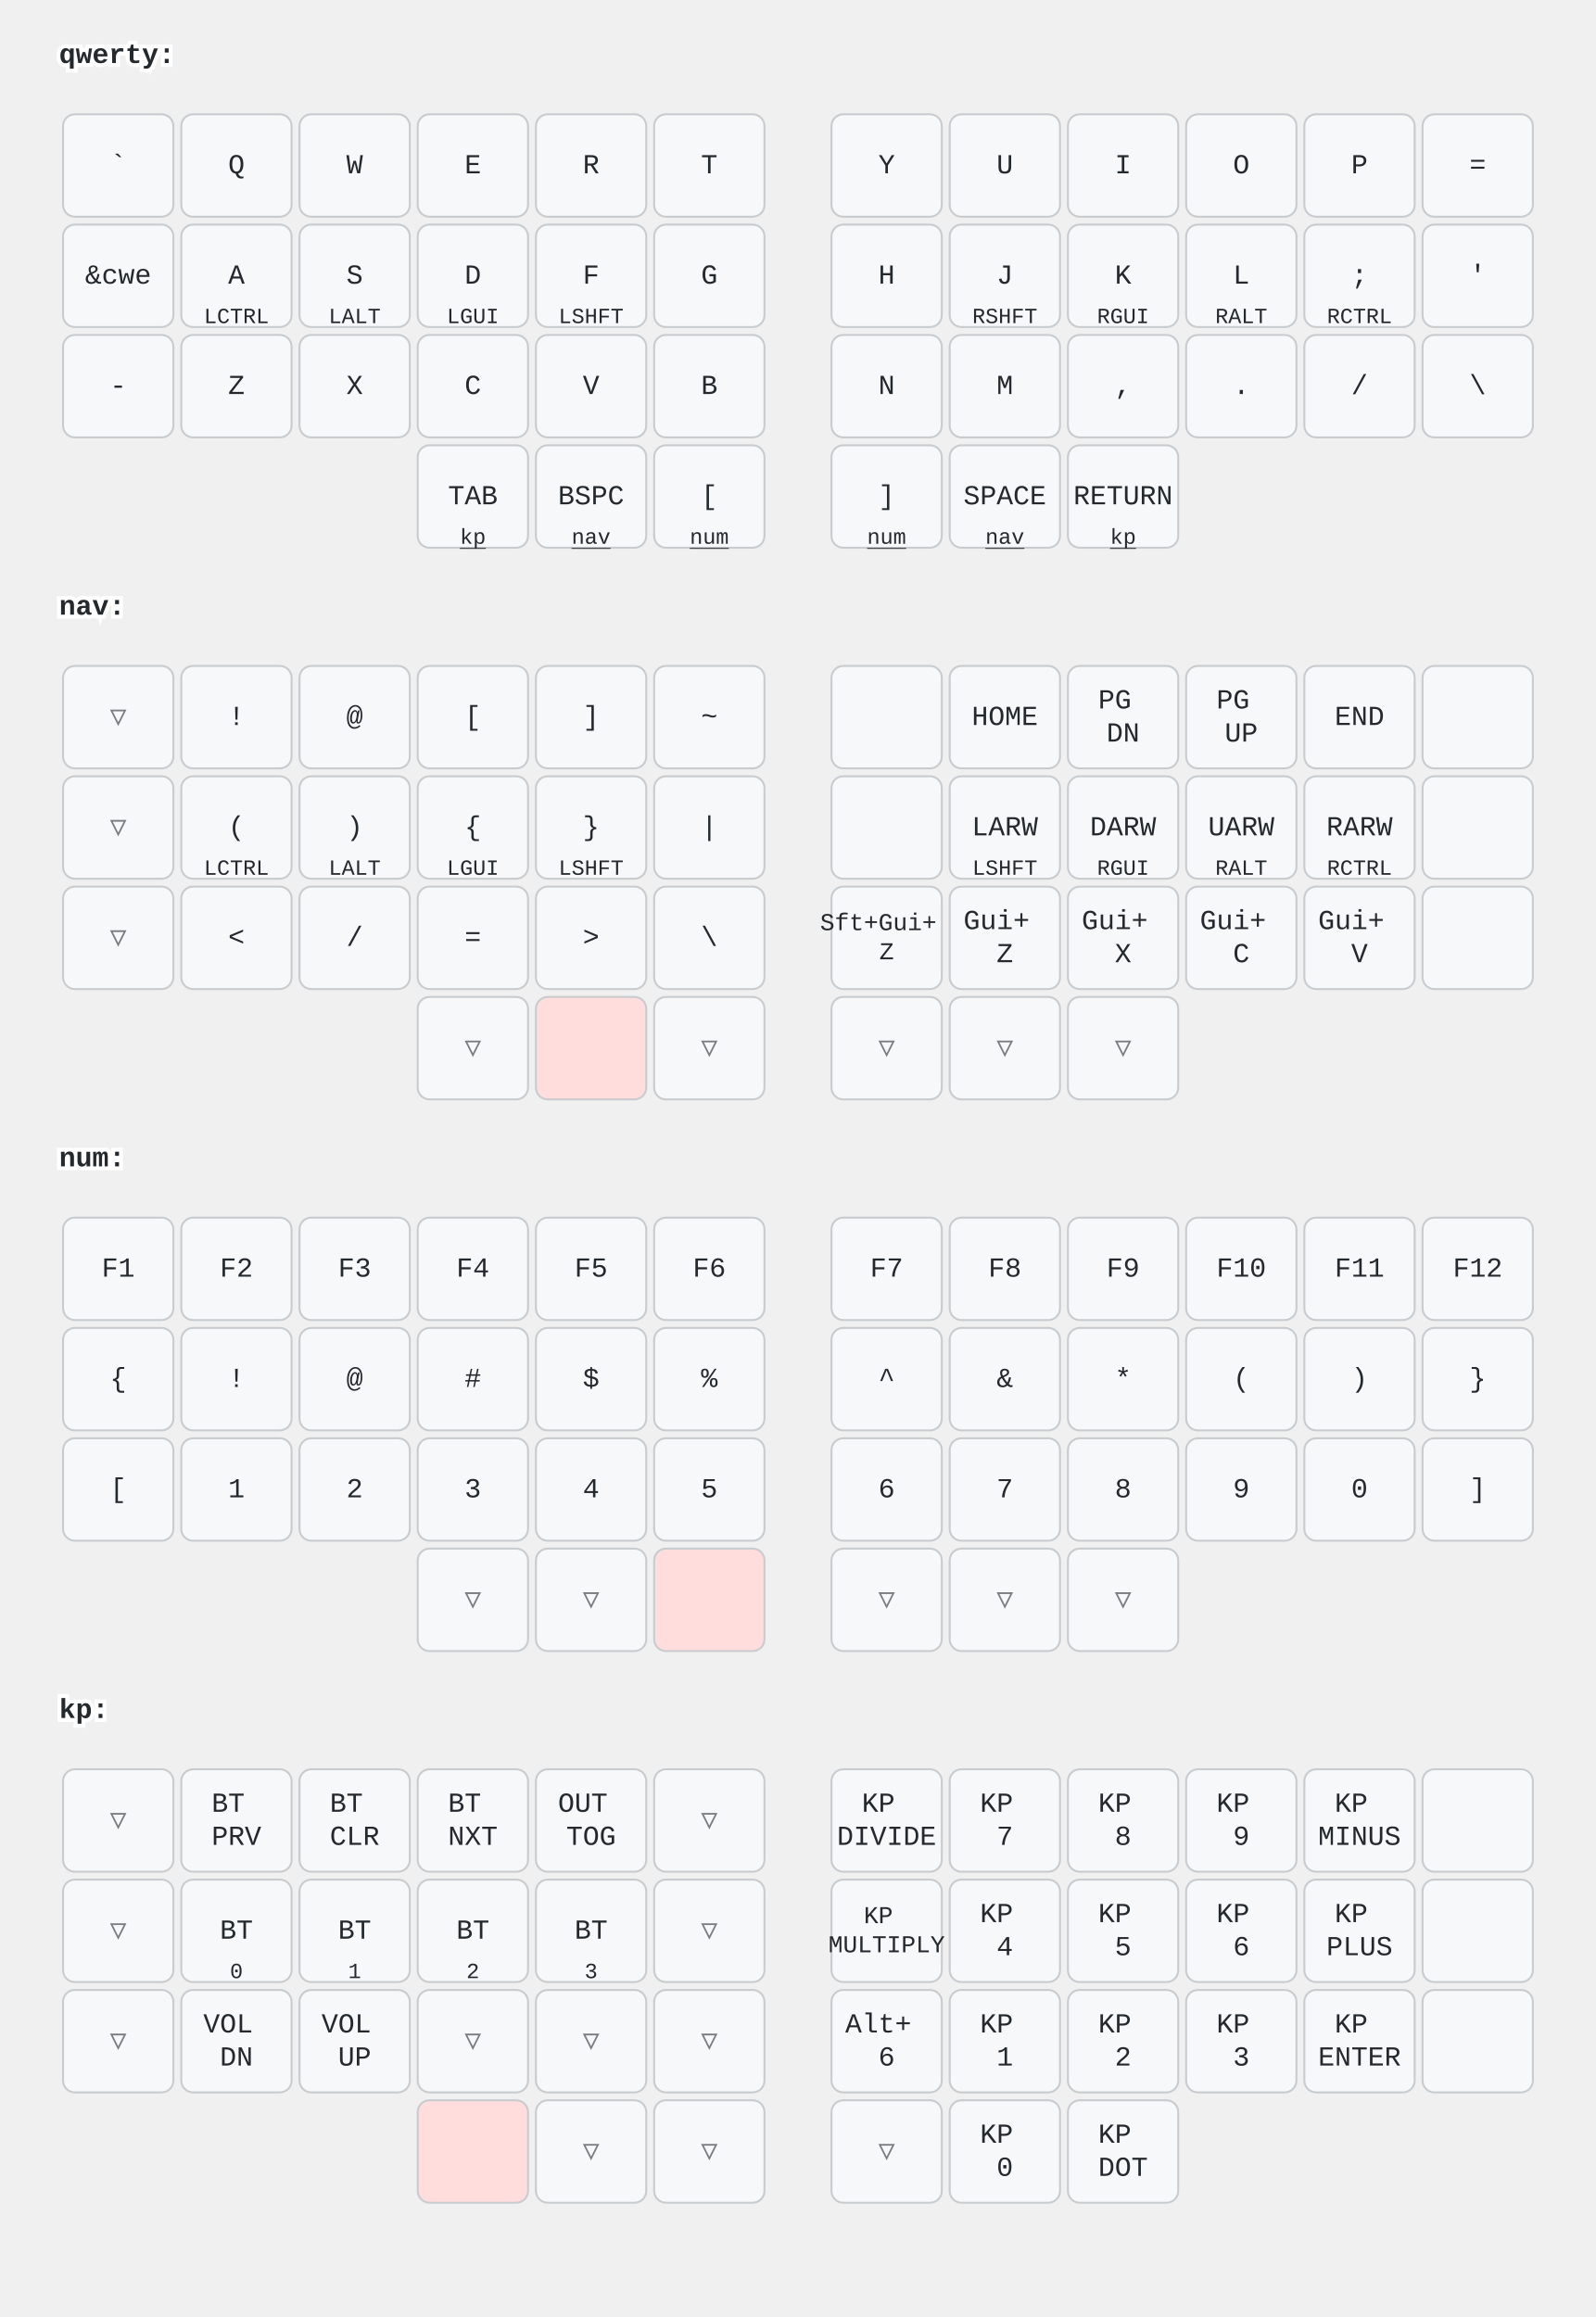
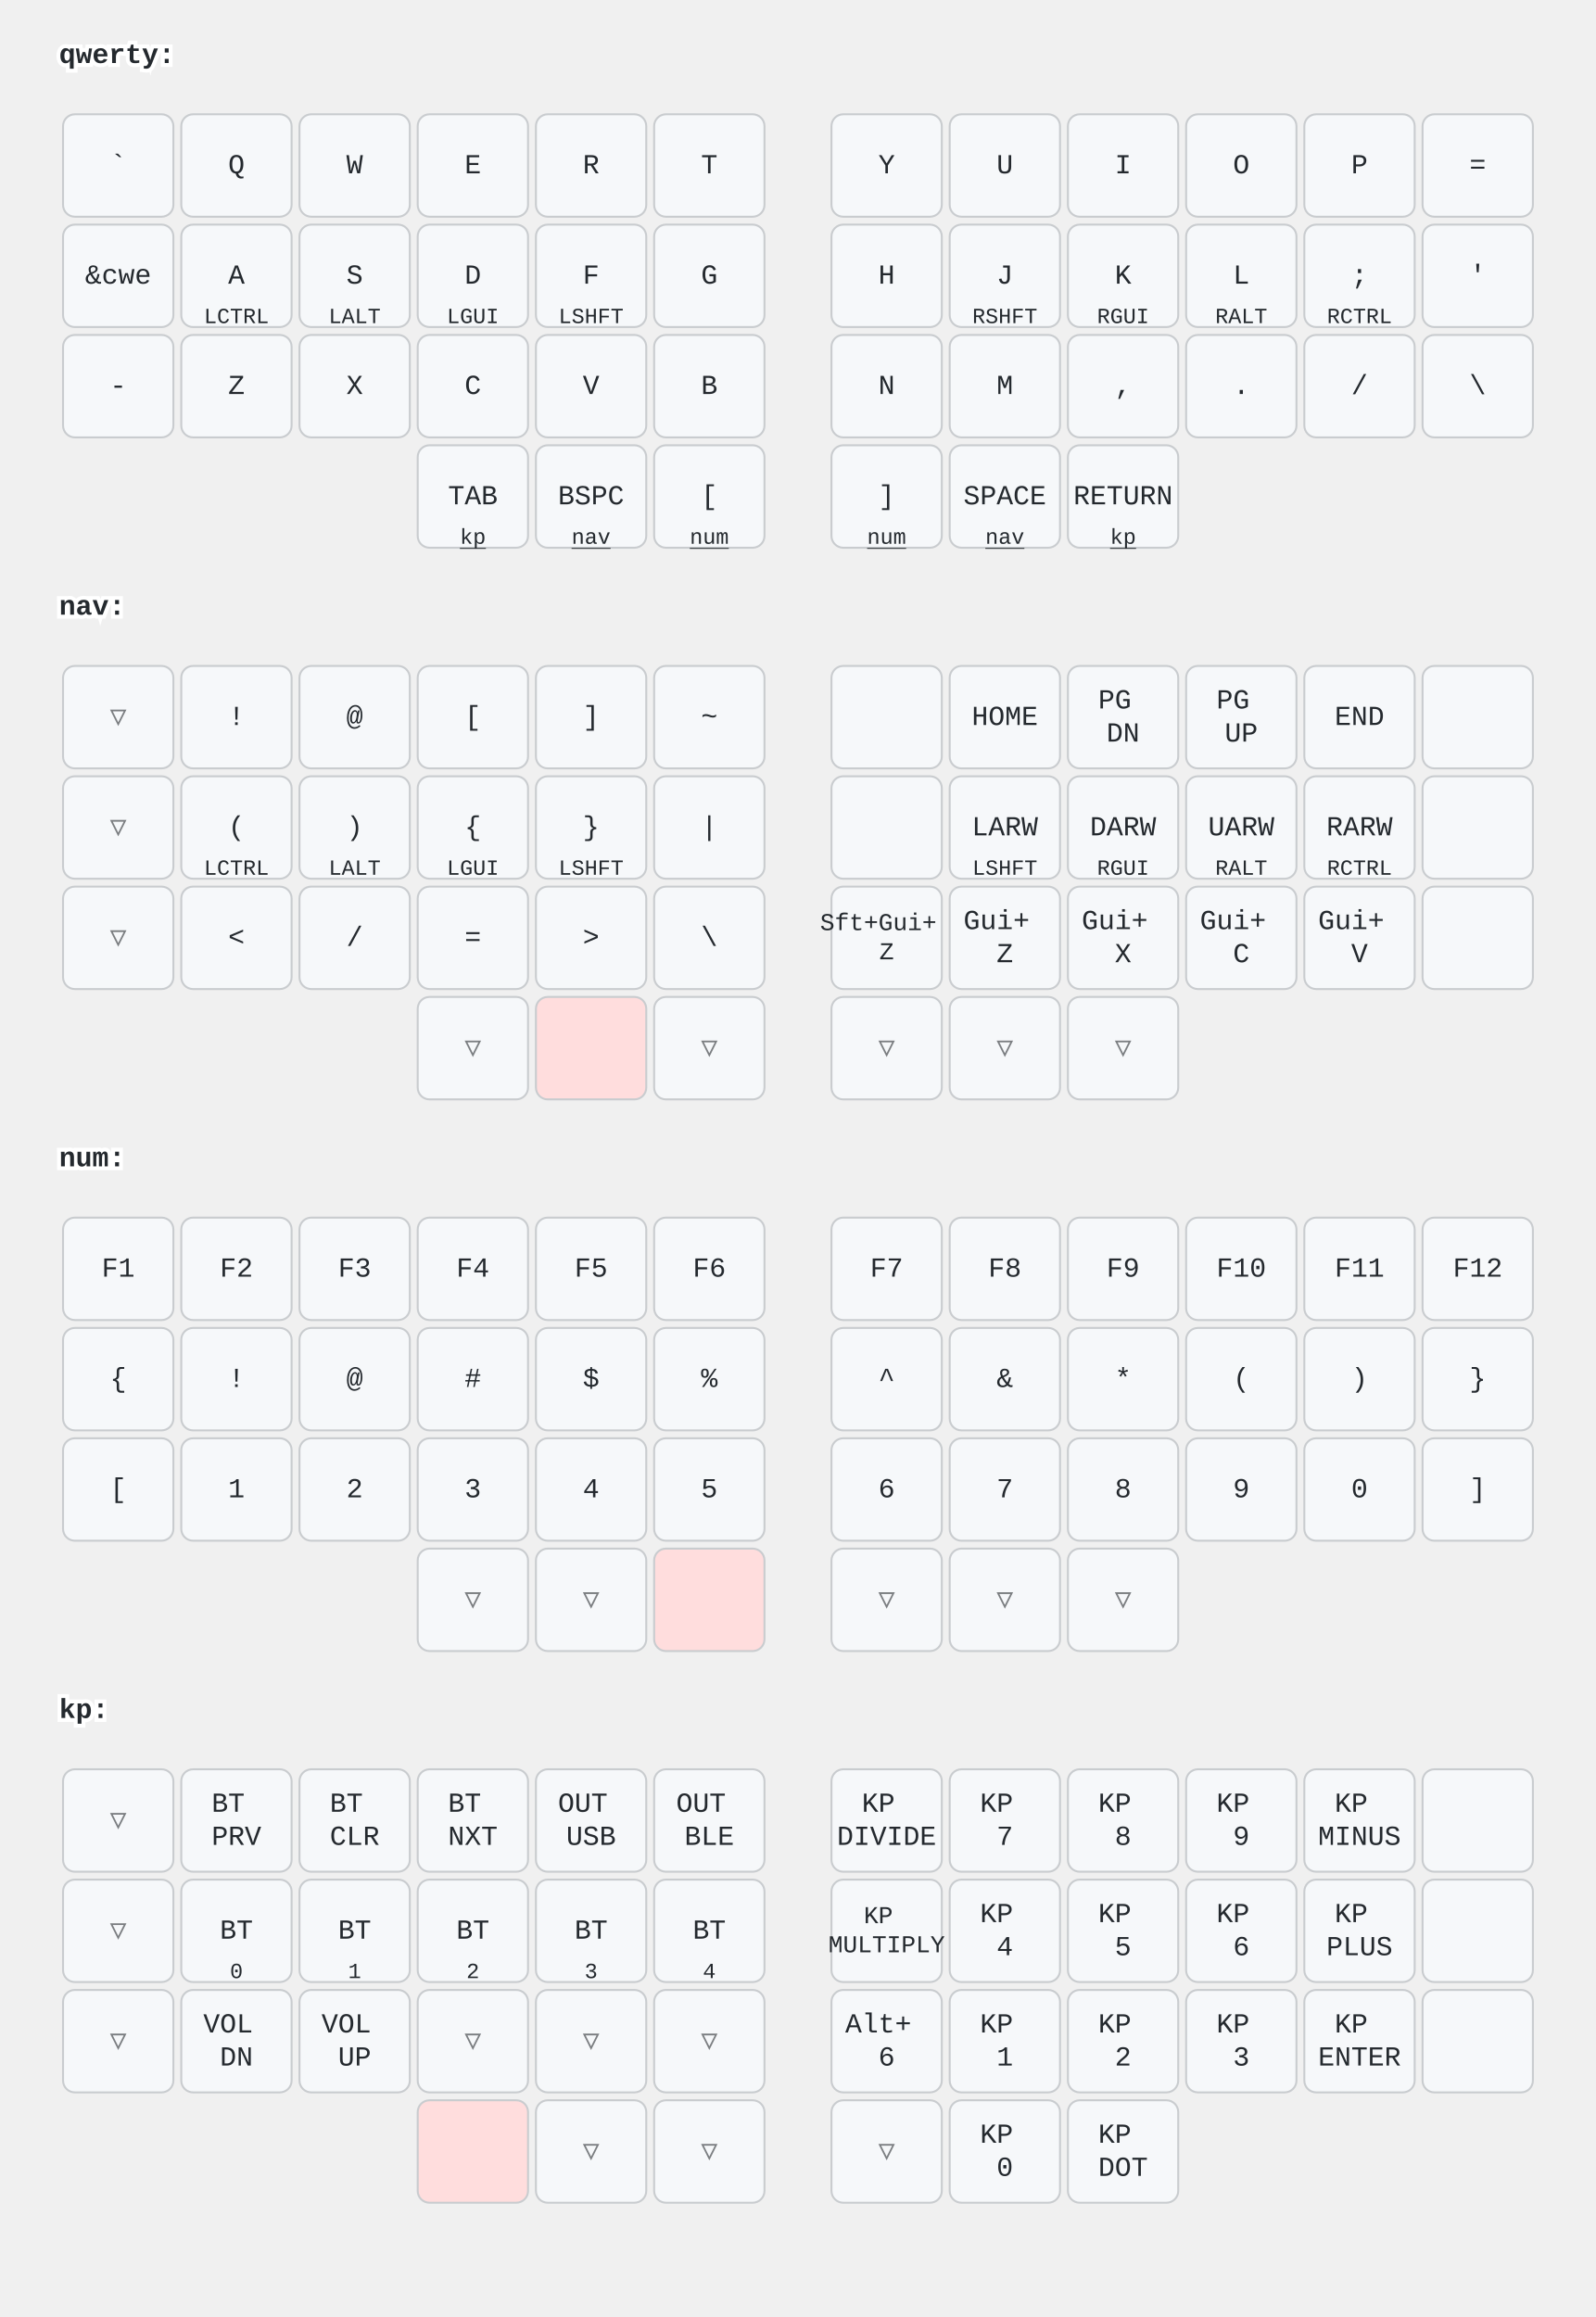
<svg xmlns="http://www.w3.org/2000/svg" width="810" height="1176" viewBox="0 0 810 1176" class="keymap">
  <style>/* inherit to force styles through use tags */
svg path {
    fill: inherit;
}

/* font and background color specifications */
svg.keymap {
    font-family: SFMono-Regular,Consolas,Liberation Mono,Menlo,monospace;
    font-size: 14px;
    font-kerning: normal;
    text-rendering: optimizeLegibility;
    fill: #24292e;
}

/* default key styling */
rect.key {
    fill: #f6f8fa;
}

rect.key, rect.combo {
    stroke: #c9cccf;
    stroke-width: 1;
}

/* default key side styling, only used is draw_key_sides is set */
rect.side {
    filter: brightness(90%);
}

/* color accent for combo boxes */
rect.combo, rect.combo-separate {
    fill: #cdf;
}

/* color accent for held keys */
rect.held, rect.combo.held {
    fill: #fdd;
}

/* color accent for ghost (optional) keys */
rect.ghost, rect.combo.ghost {
    stroke-dasharray: 4, 4;
    stroke-width: 2;
}

text {
    text-anchor: middle;
    dominant-baseline: middle;
}

/* styling for layer labels */
text.label {
    font-weight: bold;
    text-anchor: start;
    stroke: white;
    stroke-width: 4;
    paint-order: stroke;
}

/* styling for optional footer */
text.footer {
    text-anchor: end;
    dominant-baseline: auto;
    stroke: white;
    stroke-width: 4;
    paint-order: stroke;
}

/* styling for combo tap, and key hold/shifted label text */
text.combo, text.hold, text.shifted {
    font-size: 11px;
}

text.hold {
    text-anchor: middle;
    dominant-baseline: auto;
}

text.shifted {
    text-anchor: middle;
    dominant-baseline: hanging;
}

text.layer-activator {
    text-decoration: underline;
}

/* styling for hold/shifted label text in combo box */
text.combo.hold, text.combo.shifted {
    font-size: 8px;
}

/* lighter symbol for transparent keys */
text.trans {
    fill: #7b7e81;
}

/* styling for combo dendrons */
path.combo {
    stroke-width: 1;
    stroke: gray;
    fill: none;
}

/* Start Tabler Icons Cleanup */
/* cannot use height/width with glyphs */
.icon-tabler &gt; path {
    fill: inherit;
    stroke: inherit;
    stroke-width: 2;
}
/* hide tabler's default box */
.icon-tabler &gt; path[stroke="none"][fill="none"] {
    visibility: hidden;
}
/* End Tabler Icons Cleanup */
</style>
  <g transform="translate(30, 0)" class="layer-qwerty">
    <text x="0" y="28" class="label" id="qwerty">qwerty:</text>
    <g transform="translate(0, 56)">
      <g transform="translate(30, 28)" class="key keypos-0">
        <rect rx="6" ry="6" x="-28" y="-26" width="56" height="52" class="key" />
        <text x="0" y="0" class="key tap">`</text>
      </g>
      <g transform="translate(90, 28)" class="key keypos-1">
        <rect rx="6" ry="6" x="-28" y="-26" width="56" height="52" class="key" />
        <text x="0" y="0" class="key tap">Q</text>
      </g>
      <g transform="translate(150, 28)" class="key keypos-2">
        <rect rx="6" ry="6" x="-28" y="-26" width="56" height="52" class="key" />
        <text x="0" y="0" class="key tap">W</text>
      </g>
      <g transform="translate(210, 28)" class="key keypos-3">
        <rect rx="6" ry="6" x="-28" y="-26" width="56" height="52" class="key" />
        <text x="0" y="0" class="key tap">E</text>
      </g>
      <g transform="translate(270, 28)" class="key keypos-4">
        <rect rx="6" ry="6" x="-28" y="-26" width="56" height="52" class="key" />
        <text x="0" y="0" class="key tap">R</text>
      </g>
      <g transform="translate(330, 28)" class="key keypos-5">
        <rect rx="6" ry="6" x="-28" y="-26" width="56" height="52" class="key" />
        <text x="0" y="0" class="key tap">T</text>
      </g>
      <g transform="translate(420, 28)" class="key keypos-6">
        <rect rx="6" ry="6" x="-28" y="-26" width="56" height="52" class="key" />
        <text x="0" y="0" class="key tap">Y</text>
      </g>
      <g transform="translate(480, 28)" class="key keypos-7">
        <rect rx="6" ry="6" x="-28" y="-26" width="56" height="52" class="key" />
        <text x="0" y="0" class="key tap">U</text>
      </g>
      <g transform="translate(540, 28)" class="key keypos-8">
        <rect rx="6" ry="6" x="-28" y="-26" width="56" height="52" class="key" />
        <text x="0" y="0" class="key tap">I</text>
      </g>
      <g transform="translate(600, 28)" class="key keypos-9">
        <rect rx="6" ry="6" x="-28" y="-26" width="56" height="52" class="key" />
        <text x="0" y="0" class="key tap">O</text>
      </g>
      <g transform="translate(660, 28)" class="key keypos-10">
        <rect rx="6" ry="6" x="-28" y="-26" width="56" height="52" class="key" />
        <text x="0" y="0" class="key tap">P</text>
      </g>
      <g transform="translate(720, 28)" class="key keypos-11">
        <rect rx="6" ry="6" x="-28" y="-26" width="56" height="52" class="key" />
        <text x="0" y="0" class="key tap">=</text>
      </g>
      <g transform="translate(30, 84)" class="key keypos-12">
        <rect rx="6" ry="6" x="-28" y="-26" width="56" height="52" class="key" />
        <text x="0" y="0" class="key tap">&amp;cwe</text>
      </g>
      <g transform="translate(90, 84)" class="key keypos-13">
        <rect rx="6" ry="6" x="-28" y="-26" width="56" height="52" class="key" />
        <text x="0" y="0" class="key tap">A</text>
        <text x="0" y="24" class="key hold">LCTRL</text>
      </g>
      <g transform="translate(150, 84)" class="key keypos-14">
        <rect rx="6" ry="6" x="-28" y="-26" width="56" height="52" class="key" />
        <text x="0" y="0" class="key tap">S</text>
        <text x="0" y="24" class="key hold">LALT</text>
      </g>
      <g transform="translate(210, 84)" class="key keypos-15">
        <rect rx="6" ry="6" x="-28" y="-26" width="56" height="52" class="key" />
        <text x="0" y="0" class="key tap">D</text>
        <text x="0" y="24" class="key hold">LGUI</text>
      </g>
      <g transform="translate(270, 84)" class="key keypos-16">
        <rect rx="6" ry="6" x="-28" y="-26" width="56" height="52" class="key" />
        <text x="0" y="0" class="key tap">F</text>
        <text x="0" y="24" class="key hold">LSHFT</text>
      </g>
      <g transform="translate(330, 84)" class="key keypos-17">
        <rect rx="6" ry="6" x="-28" y="-26" width="56" height="52" class="key" />
        <text x="0" y="0" class="key tap">G</text>
      </g>
      <g transform="translate(420, 84)" class="key keypos-18">
        <rect rx="6" ry="6" x="-28" y="-26" width="56" height="52" class="key" />
        <text x="0" y="0" class="key tap">H</text>
      </g>
      <g transform="translate(480, 84)" class="key keypos-19">
        <rect rx="6" ry="6" x="-28" y="-26" width="56" height="52" class="key" />
        <text x="0" y="0" class="key tap">J</text>
        <text x="0" y="24" class="key hold">RSHFT</text>
      </g>
      <g transform="translate(540, 84)" class="key keypos-20">
        <rect rx="6" ry="6" x="-28" y="-26" width="56" height="52" class="key" />
        <text x="0" y="0" class="key tap">K</text>
        <text x="0" y="24" class="key hold">RGUI</text>
      </g>
      <g transform="translate(600, 84)" class="key keypos-21">
        <rect rx="6" ry="6" x="-28" y="-26" width="56" height="52" class="key" />
        <text x="0" y="0" class="key tap">L</text>
        <text x="0" y="24" class="key hold">RALT</text>
      </g>
      <g transform="translate(660, 84)" class="key keypos-22">
        <rect rx="6" ry="6" x="-28" y="-26" width="56" height="52" class="key" />
        <text x="0" y="0" class="key tap">;</text>
        <text x="0" y="24" class="key hold">RCTRL</text>
      </g>
      <g transform="translate(720, 84)" class="key keypos-23">
        <rect rx="6" ry="6" x="-28" y="-26" width="56" height="52" class="key" />
        <text x="0" y="0" class="key tap">'</text>
      </g>
      <g transform="translate(30, 140)" class="key keypos-24">
        <rect rx="6" ry="6" x="-28" y="-26" width="56" height="52" class="key" />
        <text x="0" y="0" class="key tap">-</text>
      </g>
      <g transform="translate(90, 140)" class="key keypos-25">
        <rect rx="6" ry="6" x="-28" y="-26" width="56" height="52" class="key" />
        <text x="0" y="0" class="key tap">Z</text>
      </g>
      <g transform="translate(150, 140)" class="key keypos-26">
        <rect rx="6" ry="6" x="-28" y="-26" width="56" height="52" class="key" />
        <text x="0" y="0" class="key tap">X</text>
      </g>
      <g transform="translate(210, 140)" class="key keypos-27">
        <rect rx="6" ry="6" x="-28" y="-26" width="56" height="52" class="key" />
        <text x="0" y="0" class="key tap">C</text>
      </g>
      <g transform="translate(270, 140)" class="key keypos-28">
        <rect rx="6" ry="6" x="-28" y="-26" width="56" height="52" class="key" />
        <text x="0" y="0" class="key tap">V</text>
      </g>
      <g transform="translate(330, 140)" class="key keypos-29">
        <rect rx="6" ry="6" x="-28" y="-26" width="56" height="52" class="key" />
        <text x="0" y="0" class="key tap">B</text>
      </g>
      <g transform="translate(420, 140)" class="key keypos-30">
        <rect rx="6" ry="6" x="-28" y="-26" width="56" height="52" class="key" />
        <text x="0" y="0" class="key tap">N</text>
      </g>
      <g transform="translate(480, 140)" class="key keypos-31">
        <rect rx="6" ry="6" x="-28" y="-26" width="56" height="52" class="key" />
        <text x="0" y="0" class="key tap">M</text>
      </g>
      <g transform="translate(540, 140)" class="key keypos-32">
        <rect rx="6" ry="6" x="-28" y="-26" width="56" height="52" class="key" />
        <text x="0" y="0" class="key tap">,</text>
      </g>
      <g transform="translate(600, 140)" class="key keypos-33">
        <rect rx="6" ry="6" x="-28" y="-26" width="56" height="52" class="key" />
        <text x="0" y="0" class="key tap">.</text>
      </g>
      <g transform="translate(660, 140)" class="key keypos-34">
        <rect rx="6" ry="6" x="-28" y="-26" width="56" height="52" class="key" />
        <text x="0" y="0" class="key tap">/</text>
      </g>
      <g transform="translate(720, 140)" class="key keypos-35">
        <rect rx="6" ry="6" x="-28" y="-26" width="56" height="52" class="key" />
        <text x="0" y="0" class="key tap">\</text>
      </g>
      <g transform="translate(210, 196)" class="key keypos-36">
        <rect rx="6" ry="6" x="-28" y="-26" width="56" height="52" class="key" />
        <text x="0" y="0" class="key tap">TAB</text>
        <a href="#kp">
          <text x="0" y="24" class="key hold layer-activator">kp</text>
        </a>
      </g>
      <g transform="translate(270, 196)" class="key keypos-37">
        <rect rx="6" ry="6" x="-28" y="-26" width="56" height="52" class="key" />
        <text x="0" y="0" class="key tap">BSPC</text>
        <a href="#nav">
          <text x="0" y="24" class="key hold layer-activator">nav</text>
        </a>
      </g>
      <g transform="translate(330, 196)" class="key keypos-38">
        <rect rx="6" ry="6" x="-28" y="-26" width="56" height="52" class="key" />
        <text x="0" y="0" class="key tap">[</text>
        <a href="#num">
          <text x="0" y="24" class="key hold layer-activator">num</text>
        </a>
      </g>
      <g transform="translate(420, 196)" class="key keypos-39">
        <rect rx="6" ry="6" x="-28" y="-26" width="56" height="52" class="key" />
        <text x="0" y="0" class="key tap">]</text>
        <a href="#num">
          <text x="0" y="24" class="key hold layer-activator">num</text>
        </a>
      </g>
      <g transform="translate(480, 196)" class="key keypos-40">
        <rect rx="6" ry="6" x="-28" y="-26" width="56" height="52" class="key" />
        <text x="0" y="0" class="key tap">SPACE</text>
        <a href="#nav">
          <text x="0" y="24" class="key hold layer-activator">nav</text>
        </a>
      </g>
      <g transform="translate(540, 196)" class="key keypos-41">
        <rect rx="6" ry="6" x="-28" y="-26" width="56" height="52" class="key" />
        <text x="0" y="0" class="key tap">RETURN</text>
        <a href="#kp">
          <text x="0" y="24" class="key hold layer-activator">kp</text>
        </a>
      </g>
    </g>
  </g>
  <g transform="translate(30, 280)" class="layer-nav">
    <text x="0" y="28" class="label" id="nav">nav:</text>
    <g transform="translate(0, 56)">
      <g transform="translate(30, 28)" class="key trans keypos-0">
        <rect rx="6" ry="6" x="-28" y="-26" width="56" height="52" class="key trans" />
        <text x="0" y="0" class="key trans tap">▽</text>
      </g>
      <g transform="translate(90, 28)" class="key keypos-1">
        <rect rx="6" ry="6" x="-28" y="-26" width="56" height="52" class="key" />
        <text x="0" y="0" class="key tap">!</text>
      </g>
      <g transform="translate(150, 28)" class="key keypos-2">
        <rect rx="6" ry="6" x="-28" y="-26" width="56" height="52" class="key" />
        <text x="0" y="0" class="key tap">@</text>
      </g>
      <g transform="translate(210, 28)" class="key keypos-3">
        <rect rx="6" ry="6" x="-28" y="-26" width="56" height="52" class="key" />
        <text x="0" y="0" class="key tap">[</text>
      </g>
      <g transform="translate(270, 28)" class="key keypos-4">
        <rect rx="6" ry="6" x="-28" y="-26" width="56" height="52" class="key" />
        <text x="0" y="0" class="key tap">]</text>
      </g>
      <g transform="translate(330, 28)" class="key keypos-5">
        <rect rx="6" ry="6" x="-28" y="-26" width="56" height="52" class="key" />
        <text x="0" y="0" class="key tap">~</text>
      </g>
      <g transform="translate(420, 28)" class="key keypos-6">
        <rect rx="6" ry="6" x="-28" y="-26" width="56" height="52" class="key" />
      </g>
      <g transform="translate(480, 28)" class="key keypos-7">
        <rect rx="6" ry="6" x="-28" y="-26" width="56" height="52" class="key" />
        <text x="0" y="0" class="key tap">HOME</text>
      </g>
      <g transform="translate(540, 28)" class="key keypos-8">
        <rect rx="6" ry="6" x="-28" y="-26" width="56" height="52" class="key" />
        <text x="0" y="0" class="key tap">
          <tspan x="0" dy="-0.6em">PG</tspan>
          <tspan x="0" dy="1.2em">DN</tspan>
        </text>
      </g>
      <g transform="translate(600, 28)" class="key keypos-9">
        <rect rx="6" ry="6" x="-28" y="-26" width="56" height="52" class="key" />
        <text x="0" y="0" class="key tap">
          <tspan x="0" dy="-0.6em">PG</tspan>
          <tspan x="0" dy="1.2em">UP</tspan>
        </text>
      </g>
      <g transform="translate(660, 28)" class="key keypos-10">
        <rect rx="6" ry="6" x="-28" y="-26" width="56" height="52" class="key" />
        <text x="0" y="0" class="key tap">END</text>
      </g>
      <g transform="translate(720, 28)" class="key keypos-11">
        <rect rx="6" ry="6" x="-28" y="-26" width="56" height="52" class="key" />
      </g>
      <g transform="translate(30, 84)" class="key trans keypos-12">
        <rect rx="6" ry="6" x="-28" y="-26" width="56" height="52" class="key trans" />
        <text x="0" y="0" class="key trans tap">▽</text>
      </g>
      <g transform="translate(90, 84)" class="key keypos-13">
        <rect rx="6" ry="6" x="-28" y="-26" width="56" height="52" class="key" />
        <text x="0" y="0" class="key tap">(</text>
        <text x="0" y="24" class="key hold">LCTRL</text>
      </g>
      <g transform="translate(150, 84)" class="key keypos-14">
        <rect rx="6" ry="6" x="-28" y="-26" width="56" height="52" class="key" />
        <text x="0" y="0" class="key tap">)</text>
        <text x="0" y="24" class="key hold">LALT</text>
      </g>
      <g transform="translate(210, 84)" class="key keypos-15">
        <rect rx="6" ry="6" x="-28" y="-26" width="56" height="52" class="key" />
        <text x="0" y="0" class="key tap">{</text>
        <text x="0" y="24" class="key hold">LGUI</text>
      </g>
      <g transform="translate(270, 84)" class="key keypos-16">
        <rect rx="6" ry="6" x="-28" y="-26" width="56" height="52" class="key" />
        <text x="0" y="0" class="key tap">}</text>
        <text x="0" y="24" class="key hold">LSHFT</text>
      </g>
      <g transform="translate(330, 84)" class="key keypos-17">
        <rect rx="6" ry="6" x="-28" y="-26" width="56" height="52" class="key" />
        <text x="0" y="0" class="key tap">|</text>
      </g>
      <g transform="translate(420, 84)" class="key keypos-18">
        <rect rx="6" ry="6" x="-28" y="-26" width="56" height="52" class="key" />
      </g>
      <g transform="translate(480, 84)" class="key keypos-19">
        <rect rx="6" ry="6" x="-28" y="-26" width="56" height="52" class="key" />
        <text x="0" y="0" class="key tap">LARW</text>
        <text x="0" y="24" class="key hold">LSHFT</text>
      </g>
      <g transform="translate(540, 84)" class="key keypos-20">
        <rect rx="6" ry="6" x="-28" y="-26" width="56" height="52" class="key" />
        <text x="0" y="0" class="key tap">DARW</text>
        <text x="0" y="24" class="key hold">RGUI</text>
      </g>
      <g transform="translate(600, 84)" class="key keypos-21">
        <rect rx="6" ry="6" x="-28" y="-26" width="56" height="52" class="key" />
        <text x="0" y="0" class="key tap">UARW</text>
        <text x="0" y="24" class="key hold">RALT</text>
      </g>
      <g transform="translate(660, 84)" class="key keypos-22">
        <rect rx="6" ry="6" x="-28" y="-26" width="56" height="52" class="key" />
        <text x="0" y="0" class="key tap">RARW</text>
        <text x="0" y="24" class="key hold">RCTRL</text>
      </g>
      <g transform="translate(720, 84)" class="key keypos-23">
        <rect rx="6" ry="6" x="-28" y="-26" width="56" height="52" class="key" />
      </g>
      <g transform="translate(30, 140)" class="key trans keypos-24">
        <rect rx="6" ry="6" x="-28" y="-26" width="56" height="52" class="key trans" />
        <text x="0" y="0" class="key trans tap">▽</text>
      </g>
      <g transform="translate(90, 140)" class="key keypos-25">
        <rect rx="6" ry="6" x="-28" y="-26" width="56" height="52" class="key" />
        <text x="0" y="0" class="key tap">&lt;</text>
      </g>
      <g transform="translate(150, 140)" class="key keypos-26">
        <rect rx="6" ry="6" x="-28" y="-26" width="56" height="52" class="key" />
        <text x="0" y="0" class="key tap">/</text>
      </g>
      <g transform="translate(210, 140)" class="key keypos-27">
        <rect rx="6" ry="6" x="-28" y="-26" width="56" height="52" class="key" />
        <text x="0" y="0" class="key tap">=</text>
      </g>
      <g transform="translate(270, 140)" class="key keypos-28">
        <rect rx="6" ry="6" x="-28" y="-26" width="56" height="52" class="key" />
        <text x="0" y="0" class="key tap">&gt;</text>
      </g>
      <g transform="translate(330, 140)" class="key keypos-29">
        <rect rx="6" ry="6" x="-28" y="-26" width="56" height="52" class="key" />
        <text x="0" y="0" class="key tap">\</text>
      </g>
      <g transform="translate(420, 140)" class="key keypos-30">
        <rect rx="6" ry="6" x="-28" y="-26" width="56" height="52" class="key" />
        <text x="0" y="0" class="key tap">
          <tspan x="0" dy="-0.6em" style="font-size: 88%">Sft+Gui+</tspan>
          <tspan x="0" dy="1.2em" style="font-size: 88%">Z</tspan>
        </text>
      </g>
      <g transform="translate(480, 140)" class="key keypos-31">
        <rect rx="6" ry="6" x="-28" y="-26" width="56" height="52" class="key" />
        <text x="0" y="0" class="key tap">
          <tspan x="0" dy="-0.6em">Gui+</tspan>
          <tspan x="0" dy="1.2em">Z</tspan>
        </text>
      </g>
      <g transform="translate(540, 140)" class="key keypos-32">
        <rect rx="6" ry="6" x="-28" y="-26" width="56" height="52" class="key" />
        <text x="0" y="0" class="key tap">
          <tspan x="0" dy="-0.6em">Gui+</tspan>
          <tspan x="0" dy="1.2em">X</tspan>
        </text>
      </g>
      <g transform="translate(600, 140)" class="key keypos-33">
        <rect rx="6" ry="6" x="-28" y="-26" width="56" height="52" class="key" />
        <text x="0" y="0" class="key tap">
          <tspan x="0" dy="-0.6em">Gui+</tspan>
          <tspan x="0" dy="1.2em">C</tspan>
        </text>
      </g>
      <g transform="translate(660, 140)" class="key keypos-34">
        <rect rx="6" ry="6" x="-28" y="-26" width="56" height="52" class="key" />
        <text x="0" y="0" class="key tap">
          <tspan x="0" dy="-0.6em">Gui+</tspan>
          <tspan x="0" dy="1.2em">V</tspan>
        </text>
      </g>
      <g transform="translate(720, 140)" class="key keypos-35">
        <rect rx="6" ry="6" x="-28" y="-26" width="56" height="52" class="key" />
      </g>
      <g transform="translate(210, 196)" class="key trans keypos-36">
        <rect rx="6" ry="6" x="-28" y="-26" width="56" height="52" class="key trans" />
        <text x="0" y="0" class="key trans tap">▽</text>
      </g>
      <g transform="translate(270, 196)" class="key held keypos-37">
        <rect rx="6" ry="6" x="-28" y="-26" width="56" height="52" class="key held" />
      </g>
      <g transform="translate(330, 196)" class="key trans keypos-38">
        <rect rx="6" ry="6" x="-28" y="-26" width="56" height="52" class="key trans" />
        <text x="0" y="0" class="key trans tap">▽</text>
      </g>
      <g transform="translate(420, 196)" class="key trans keypos-39">
        <rect rx="6" ry="6" x="-28" y="-26" width="56" height="52" class="key trans" />
        <text x="0" y="0" class="key trans tap">▽</text>
      </g>
      <g transform="translate(480, 196)" class="key trans keypos-40">
        <rect rx="6" ry="6" x="-28" y="-26" width="56" height="52" class="key trans" />
        <text x="0" y="0" class="key trans tap">▽</text>
      </g>
      <g transform="translate(540, 196)" class="key trans keypos-41">
        <rect rx="6" ry="6" x="-28" y="-26" width="56" height="52" class="key trans" />
        <text x="0" y="0" class="key trans tap">▽</text>
      </g>
    </g>
  </g>
  <g transform="translate(30, 560)" class="layer-num">
    <text x="0" y="28" class="label" id="num">num:</text>
    <g transform="translate(0, 56)">
      <g transform="translate(30, 28)" class="key keypos-0">
        <rect rx="6" ry="6" x="-28" y="-26" width="56" height="52" class="key" />
        <text x="0" y="0" class="key tap">F1</text>
      </g>
      <g transform="translate(90, 28)" class="key keypos-1">
        <rect rx="6" ry="6" x="-28" y="-26" width="56" height="52" class="key" />
        <text x="0" y="0" class="key tap">F2</text>
      </g>
      <g transform="translate(150, 28)" class="key keypos-2">
        <rect rx="6" ry="6" x="-28" y="-26" width="56" height="52" class="key" />
        <text x="0" y="0" class="key tap">F3</text>
      </g>
      <g transform="translate(210, 28)" class="key keypos-3">
        <rect rx="6" ry="6" x="-28" y="-26" width="56" height="52" class="key" />
        <text x="0" y="0" class="key tap">F4</text>
      </g>
      <g transform="translate(270, 28)" class="key keypos-4">
        <rect rx="6" ry="6" x="-28" y="-26" width="56" height="52" class="key" />
        <text x="0" y="0" class="key tap">F5</text>
      </g>
      <g transform="translate(330, 28)" class="key keypos-5">
        <rect rx="6" ry="6" x="-28" y="-26" width="56" height="52" class="key" />
        <text x="0" y="0" class="key tap">F6</text>
      </g>
      <g transform="translate(420, 28)" class="key keypos-6">
        <rect rx="6" ry="6" x="-28" y="-26" width="56" height="52" class="key" />
        <text x="0" y="0" class="key tap">F7</text>
      </g>
      <g transform="translate(480, 28)" class="key keypos-7">
        <rect rx="6" ry="6" x="-28" y="-26" width="56" height="52" class="key" />
        <text x="0" y="0" class="key tap">F8</text>
      </g>
      <g transform="translate(540, 28)" class="key keypos-8">
        <rect rx="6" ry="6" x="-28" y="-26" width="56" height="52" class="key" />
        <text x="0" y="0" class="key tap">F9</text>
      </g>
      <g transform="translate(600, 28)" class="key keypos-9">
        <rect rx="6" ry="6" x="-28" y="-26" width="56" height="52" class="key" />
        <text x="0" y="0" class="key tap">F10</text>
      </g>
      <g transform="translate(660, 28)" class="key keypos-10">
        <rect rx="6" ry="6" x="-28" y="-26" width="56" height="52" class="key" />
        <text x="0" y="0" class="key tap">F11</text>
      </g>
      <g transform="translate(720, 28)" class="key keypos-11">
        <rect rx="6" ry="6" x="-28" y="-26" width="56" height="52" class="key" />
        <text x="0" y="0" class="key tap">F12</text>
      </g>
      <g transform="translate(30, 84)" class="key keypos-12">
        <rect rx="6" ry="6" x="-28" y="-26" width="56" height="52" class="key" />
        <text x="0" y="0" class="key tap">{</text>
      </g>
      <g transform="translate(90, 84)" class="key keypos-13">
        <rect rx="6" ry="6" x="-28" y="-26" width="56" height="52" class="key" />
        <text x="0" y="0" class="key tap">!</text>
      </g>
      <g transform="translate(150, 84)" class="key keypos-14">
        <rect rx="6" ry="6" x="-28" y="-26" width="56" height="52" class="key" />
        <text x="0" y="0" class="key tap">@</text>
      </g>
      <g transform="translate(210, 84)" class="key keypos-15">
        <rect rx="6" ry="6" x="-28" y="-26" width="56" height="52" class="key" />
        <text x="0" y="0" class="key tap">#</text>
      </g>
      <g transform="translate(270, 84)" class="key keypos-16">
        <rect rx="6" ry="6" x="-28" y="-26" width="56" height="52" class="key" />
        <text x="0" y="0" class="key tap">$</text>
      </g>
      <g transform="translate(330, 84)" class="key keypos-17">
        <rect rx="6" ry="6" x="-28" y="-26" width="56" height="52" class="key" />
        <text x="0" y="0" class="key tap">%</text>
      </g>
      <g transform="translate(420, 84)" class="key keypos-18">
        <rect rx="6" ry="6" x="-28" y="-26" width="56" height="52" class="key" />
        <text x="0" y="0" class="key tap">^</text>
      </g>
      <g transform="translate(480, 84)" class="key keypos-19">
        <rect rx="6" ry="6" x="-28" y="-26" width="56" height="52" class="key" />
        <text x="0" y="0" class="key tap">&amp;</text>
      </g>
      <g transform="translate(540, 84)" class="key keypos-20">
        <rect rx="6" ry="6" x="-28" y="-26" width="56" height="52" class="key" />
        <text x="0" y="0" class="key tap">*</text>
      </g>
      <g transform="translate(600, 84)" class="key keypos-21">
        <rect rx="6" ry="6" x="-28" y="-26" width="56" height="52" class="key" />
        <text x="0" y="0" class="key tap">(</text>
      </g>
      <g transform="translate(660, 84)" class="key keypos-22">
        <rect rx="6" ry="6" x="-28" y="-26" width="56" height="52" class="key" />
        <text x="0" y="0" class="key tap">)</text>
      </g>
      <g transform="translate(720, 84)" class="key keypos-23">
        <rect rx="6" ry="6" x="-28" y="-26" width="56" height="52" class="key" />
        <text x="0" y="0" class="key tap">}</text>
      </g>
      <g transform="translate(30, 140)" class="key keypos-24">
        <rect rx="6" ry="6" x="-28" y="-26" width="56" height="52" class="key" />
        <text x="0" y="0" class="key tap">[</text>
      </g>
      <g transform="translate(90, 140)" class="key keypos-25">
        <rect rx="6" ry="6" x="-28" y="-26" width="56" height="52" class="key" />
        <text x="0" y="0" class="key tap">1</text>
      </g>
      <g transform="translate(150, 140)" class="key keypos-26">
        <rect rx="6" ry="6" x="-28" y="-26" width="56" height="52" class="key" />
        <text x="0" y="0" class="key tap">2</text>
      </g>
      <g transform="translate(210, 140)" class="key keypos-27">
        <rect rx="6" ry="6" x="-28" y="-26" width="56" height="52" class="key" />
        <text x="0" y="0" class="key tap">3</text>
      </g>
      <g transform="translate(270, 140)" class="key keypos-28">
        <rect rx="6" ry="6" x="-28" y="-26" width="56" height="52" class="key" />
        <text x="0" y="0" class="key tap">4</text>
      </g>
      <g transform="translate(330, 140)" class="key keypos-29">
        <rect rx="6" ry="6" x="-28" y="-26" width="56" height="52" class="key" />
        <text x="0" y="0" class="key tap">5</text>
      </g>
      <g transform="translate(420, 140)" class="key keypos-30">
        <rect rx="6" ry="6" x="-28" y="-26" width="56" height="52" class="key" />
        <text x="0" y="0" class="key tap">6</text>
      </g>
      <g transform="translate(480, 140)" class="key keypos-31">
        <rect rx="6" ry="6" x="-28" y="-26" width="56" height="52" class="key" />
        <text x="0" y="0" class="key tap">7</text>
      </g>
      <g transform="translate(540, 140)" class="key keypos-32">
        <rect rx="6" ry="6" x="-28" y="-26" width="56" height="52" class="key" />
        <text x="0" y="0" class="key tap">8</text>
      </g>
      <g transform="translate(600, 140)" class="key keypos-33">
        <rect rx="6" ry="6" x="-28" y="-26" width="56" height="52" class="key" />
        <text x="0" y="0" class="key tap">9</text>
      </g>
      <g transform="translate(660, 140)" class="key keypos-34">
        <rect rx="6" ry="6" x="-28" y="-26" width="56" height="52" class="key" />
        <text x="0" y="0" class="key tap">0</text>
      </g>
      <g transform="translate(720, 140)" class="key keypos-35">
        <rect rx="6" ry="6" x="-28" y="-26" width="56" height="52" class="key" />
        <text x="0" y="0" class="key tap">]</text>
      </g>
      <g transform="translate(210, 196)" class="key trans keypos-36">
        <rect rx="6" ry="6" x="-28" y="-26" width="56" height="52" class="key trans" />
        <text x="0" y="0" class="key trans tap">▽</text>
      </g>
      <g transform="translate(270, 196)" class="key trans keypos-37">
        <rect rx="6" ry="6" x="-28" y="-26" width="56" height="52" class="key trans" />
        <text x="0" y="0" class="key trans tap">▽</text>
      </g>
      <g transform="translate(330, 196)" class="key held keypos-38">
        <rect rx="6" ry="6" x="-28" y="-26" width="56" height="52" class="key held" />
      </g>
      <g transform="translate(420, 196)" class="key trans keypos-39">
        <rect rx="6" ry="6" x="-28" y="-26" width="56" height="52" class="key trans" />
        <text x="0" y="0" class="key trans tap">▽</text>
      </g>
      <g transform="translate(480, 196)" class="key trans keypos-40">
        <rect rx="6" ry="6" x="-28" y="-26" width="56" height="52" class="key trans" />
        <text x="0" y="0" class="key trans tap">▽</text>
      </g>
      <g transform="translate(540, 196)" class="key trans keypos-41">
        <rect rx="6" ry="6" x="-28" y="-26" width="56" height="52" class="key trans" />
        <text x="0" y="0" class="key trans tap">▽</text>
      </g>
    </g>
  </g>
  <g transform="translate(30, 840)" class="layer-kp">
    <text x="0" y="28" class="label" id="kp">kp:</text>
    <g transform="translate(0, 56)">
      <g transform="translate(30, 28)" class="key trans keypos-0">
        <rect rx="6" ry="6" x="-28" y="-26" width="56" height="52" class="key trans" />
        <text x="0" y="0" class="key trans tap">▽</text>
      </g>
      <g transform="translate(90, 28)" class="key keypos-1">
        <rect rx="6" ry="6" x="-28" y="-26" width="56" height="52" class="key" />
        <text x="0" y="0" class="key tap">
          <tspan x="0" dy="-0.6em">BT</tspan>
          <tspan x="0" dy="1.2em">PRV</tspan>
        </text>
      </g>
      <g transform="translate(150, 28)" class="key keypos-2">
        <rect rx="6" ry="6" x="-28" y="-26" width="56" height="52" class="key" />
        <text x="0" y="0" class="key tap">
          <tspan x="0" dy="-0.6em">BT</tspan>
          <tspan x="0" dy="1.2em">CLR</tspan>
        </text>
      </g>
      <g transform="translate(210, 28)" class="key keypos-3">
        <rect rx="6" ry="6" x="-28" y="-26" width="56" height="52" class="key" />
        <text x="0" y="0" class="key tap">
          <tspan x="0" dy="-0.6em">BT</tspan>
          <tspan x="0" dy="1.2em">NXT</tspan>
        </text>
      </g>
      <g transform="translate(270, 28)" class="key keypos-4">
        <rect rx="6" ry="6" x="-28" y="-26" width="56" height="52" class="key" />
        <text x="0" y="0" class="key tap">
          <tspan x="0" dy="-0.6em">OUT</tspan>
-           <tspan x="0" dy="1.2em">TOG</tspan>
-         </text>
-       </g>
-       <g transform="translate(330, 28)" class="key trans keypos-5">
-         <rect rx="6" ry="6" x="-28" y="-26" width="56" height="52" class="key trans" />
-         <text x="0" y="0" class="key trans tap">▽</text>
+           <tspan x="0" dy="1.2em">USB</tspan>
+         </text>
+       </g>
+       <g transform="translate(330, 28)" class="key keypos-5">
+         <rect rx="6" ry="6" x="-28" y="-26" width="56" height="52" class="key" />
+         <text x="0" y="0" class="key tap">
+           <tspan x="0" dy="-0.6em">OUT</tspan>
+           <tspan x="0" dy="1.2em">BLE</tspan>
+         </text>
      </g>
      <g transform="translate(420, 28)" class="key keypos-6">
        <rect rx="6" ry="6" x="-28" y="-26" width="56" height="52" class="key" />
        <text x="0" y="0" class="key tap">
          <tspan x="0" dy="-0.6em">KP</tspan>
          <tspan x="0" dy="1.2em">DIVIDE</tspan>
        </text>
      </g>
      <g transform="translate(480, 28)" class="key keypos-7">
        <rect rx="6" ry="6" x="-28" y="-26" width="56" height="52" class="key" />
        <text x="0" y="0" class="key tap">
          <tspan x="0" dy="-0.6em">KP</tspan>
          <tspan x="0" dy="1.2em">7</tspan>
        </text>
      </g>
      <g transform="translate(540, 28)" class="key keypos-8">
        <rect rx="6" ry="6" x="-28" y="-26" width="56" height="52" class="key" />
        <text x="0" y="0" class="key tap">
          <tspan x="0" dy="-0.6em">KP</tspan>
          <tspan x="0" dy="1.2em">8</tspan>
        </text>
      </g>
      <g transform="translate(600, 28)" class="key keypos-9">
        <rect rx="6" ry="6" x="-28" y="-26" width="56" height="52" class="key" />
        <text x="0" y="0" class="key tap">
          <tspan x="0" dy="-0.6em">KP</tspan>
          <tspan x="0" dy="1.2em">9</tspan>
        </text>
      </g>
      <g transform="translate(660, 28)" class="key keypos-10">
        <rect rx="6" ry="6" x="-28" y="-26" width="56" height="52" class="key" />
        <text x="0" y="0" class="key tap">
          <tspan x="0" dy="-0.6em">KP</tspan>
          <tspan x="0" dy="1.2em">MINUS</tspan>
        </text>
      </g>
      <g transform="translate(720, 28)" class="key keypos-11">
        <rect rx="6" ry="6" x="-28" y="-26" width="56" height="52" class="key" />
      </g>
      <g transform="translate(30, 84)" class="key trans keypos-12">
        <rect rx="6" ry="6" x="-28" y="-26" width="56" height="52" class="key trans" />
        <text x="0" y="0" class="key trans tap">▽</text>
      </g>
      <g transform="translate(90, 84)" class="key keypos-13">
        <rect rx="6" ry="6" x="-28" y="-26" width="56" height="52" class="key" />
        <text x="0" y="0" class="key tap">BT</text>
        <text x="0" y="24" class="key hold">0</text>
      </g>
      <g transform="translate(150, 84)" class="key keypos-14">
        <rect rx="6" ry="6" x="-28" y="-26" width="56" height="52" class="key" />
        <text x="0" y="0" class="key tap">BT</text>
        <text x="0" y="24" class="key hold">1</text>
      </g>
      <g transform="translate(210, 84)" class="key keypos-15">
        <rect rx="6" ry="6" x="-28" y="-26" width="56" height="52" class="key" />
        <text x="0" y="0" class="key tap">BT</text>
        <text x="0" y="24" class="key hold">2</text>
      </g>
      <g transform="translate(270, 84)" class="key keypos-16">
        <rect rx="6" ry="6" x="-28" y="-26" width="56" height="52" class="key" />
        <text x="0" y="0" class="key tap">BT</text>
        <text x="0" y="24" class="key hold">3</text>
      </g>
-       <g transform="translate(330, 84)" class="key trans keypos-17">
-         <rect rx="6" ry="6" x="-28" y="-26" width="56" height="52" class="key trans" />
-         <text x="0" y="0" class="key trans tap">▽</text>
+       <g transform="translate(330, 84)" class="key keypos-17">
+         <rect rx="6" ry="6" x="-28" y="-26" width="56" height="52" class="key" />
+         <text x="0" y="0" class="key tap">BT</text>
+         <text x="0" y="24" class="key hold">4</text>
      </g>
      <g transform="translate(420, 84)" class="key keypos-18">
        <rect rx="6" ry="6" x="-28" y="-26" width="56" height="52" class="key" />
        <text x="0" y="0" class="key tap">
          <tspan x="0" dy="-0.6em" style="font-size: 88%">KP</tspan>
          <tspan x="0" dy="1.2em" style="font-size: 88%">MULTIPLY</tspan>
        </text>
      </g>
      <g transform="translate(480, 84)" class="key keypos-19">
        <rect rx="6" ry="6" x="-28" y="-26" width="56" height="52" class="key" />
        <text x="0" y="0" class="key tap">
          <tspan x="0" dy="-0.6em">KP</tspan>
          <tspan x="0" dy="1.2em">4</tspan>
        </text>
      </g>
      <g transform="translate(540, 84)" class="key keypos-20">
        <rect rx="6" ry="6" x="-28" y="-26" width="56" height="52" class="key" />
        <text x="0" y="0" class="key tap">
          <tspan x="0" dy="-0.6em">KP</tspan>
          <tspan x="0" dy="1.2em">5</tspan>
        </text>
      </g>
      <g transform="translate(600, 84)" class="key keypos-21">
        <rect rx="6" ry="6" x="-28" y="-26" width="56" height="52" class="key" />
        <text x="0" y="0" class="key tap">
          <tspan x="0" dy="-0.6em">KP</tspan>
          <tspan x="0" dy="1.2em">6</tspan>
        </text>
      </g>
      <g transform="translate(660, 84)" class="key keypos-22">
        <rect rx="6" ry="6" x="-28" y="-26" width="56" height="52" class="key" />
        <text x="0" y="0" class="key tap">
          <tspan x="0" dy="-0.6em">KP</tspan>
          <tspan x="0" dy="1.2em">PLUS</tspan>
        </text>
      </g>
      <g transform="translate(720, 84)" class="key keypos-23">
        <rect rx="6" ry="6" x="-28" y="-26" width="56" height="52" class="key" />
      </g>
      <g transform="translate(30, 140)" class="key trans keypos-24">
        <rect rx="6" ry="6" x="-28" y="-26" width="56" height="52" class="key trans" />
        <text x="0" y="0" class="key trans tap">▽</text>
      </g>
      <g transform="translate(90, 140)" class="key keypos-25">
        <rect rx="6" ry="6" x="-28" y="-26" width="56" height="52" class="key" />
        <text x="0" y="0" class="key tap">
          <tspan x="0" dy="-0.6em">VOL</tspan>
          <tspan x="0" dy="1.2em">DN</tspan>
        </text>
      </g>
      <g transform="translate(150, 140)" class="key keypos-26">
        <rect rx="6" ry="6" x="-28" y="-26" width="56" height="52" class="key" />
        <text x="0" y="0" class="key tap">
          <tspan x="0" dy="-0.6em">VOL</tspan>
          <tspan x="0" dy="1.2em">UP</tspan>
        </text>
      </g>
      <g transform="translate(210, 140)" class="key trans keypos-27">
        <rect rx="6" ry="6" x="-28" y="-26" width="56" height="52" class="key trans" />
        <text x="0" y="0" class="key trans tap">▽</text>
      </g>
      <g transform="translate(270, 140)" class="key trans keypos-28">
        <rect rx="6" ry="6" x="-28" y="-26" width="56" height="52" class="key trans" />
        <text x="0" y="0" class="key trans tap">▽</text>
      </g>
      <g transform="translate(330, 140)" class="key trans keypos-29">
        <rect rx="6" ry="6" x="-28" y="-26" width="56" height="52" class="key trans" />
        <text x="0" y="0" class="key trans tap">▽</text>
      </g>
      <g transform="translate(420, 140)" class="key keypos-30">
        <rect rx="6" ry="6" x="-28" y="-26" width="56" height="52" class="key" />
        <text x="0" y="0" class="key tap">
          <tspan x="0" dy="-0.6em">Alt+</tspan>
          <tspan x="0" dy="1.2em">6</tspan>
        </text>
      </g>
      <g transform="translate(480, 140)" class="key keypos-31">
        <rect rx="6" ry="6" x="-28" y="-26" width="56" height="52" class="key" />
        <text x="0" y="0" class="key tap">
          <tspan x="0" dy="-0.6em">KP</tspan>
          <tspan x="0" dy="1.2em">1</tspan>
        </text>
      </g>
      <g transform="translate(540, 140)" class="key keypos-32">
        <rect rx="6" ry="6" x="-28" y="-26" width="56" height="52" class="key" />
        <text x="0" y="0" class="key tap">
          <tspan x="0" dy="-0.6em">KP</tspan>
          <tspan x="0" dy="1.2em">2</tspan>
        </text>
      </g>
      <g transform="translate(600, 140)" class="key keypos-33">
        <rect rx="6" ry="6" x="-28" y="-26" width="56" height="52" class="key" />
        <text x="0" y="0" class="key tap">
          <tspan x="0" dy="-0.6em">KP</tspan>
          <tspan x="0" dy="1.2em">3</tspan>
        </text>
      </g>
      <g transform="translate(660, 140)" class="key keypos-34">
        <rect rx="6" ry="6" x="-28" y="-26" width="56" height="52" class="key" />
        <text x="0" y="0" class="key tap">
          <tspan x="0" dy="-0.6em">KP</tspan>
          <tspan x="0" dy="1.2em">ENTER</tspan>
        </text>
      </g>
      <g transform="translate(720, 140)" class="key keypos-35">
        <rect rx="6" ry="6" x="-28" y="-26" width="56" height="52" class="key" />
      </g>
      <g transform="translate(210, 196)" class="key held keypos-36">
        <rect rx="6" ry="6" x="-28" y="-26" width="56" height="52" class="key held" />
      </g>
      <g transform="translate(270, 196)" class="key trans keypos-37">
        <rect rx="6" ry="6" x="-28" y="-26" width="56" height="52" class="key trans" />
        <text x="0" y="0" class="key trans tap">▽</text>
      </g>
      <g transform="translate(330, 196)" class="key trans keypos-38">
        <rect rx="6" ry="6" x="-28" y="-26" width="56" height="52" class="key trans" />
        <text x="0" y="0" class="key trans tap">▽</text>
      </g>
      <g transform="translate(420, 196)" class="key trans keypos-39">
        <rect rx="6" ry="6" x="-28" y="-26" width="56" height="52" class="key trans" />
        <text x="0" y="0" class="key trans tap">▽</text>
      </g>
      <g transform="translate(480, 196)" class="key keypos-40">
        <rect rx="6" ry="6" x="-28" y="-26" width="56" height="52" class="key" />
        <text x="0" y="0" class="key tap">
          <tspan x="0" dy="-0.6em">KP</tspan>
          <tspan x="0" dy="1.2em">0</tspan>
        </text>
      </g>
      <g transform="translate(540, 196)" class="key keypos-41">
        <rect rx="6" ry="6" x="-28" y="-26" width="56" height="52" class="key" />
        <text x="0" y="0" class="key tap">
          <tspan x="0" dy="-0.6em">KP</tspan>
          <tspan x="0" dy="1.2em">DOT</tspan>
        </text>
      </g>
    </g>
  </g>
</svg>
